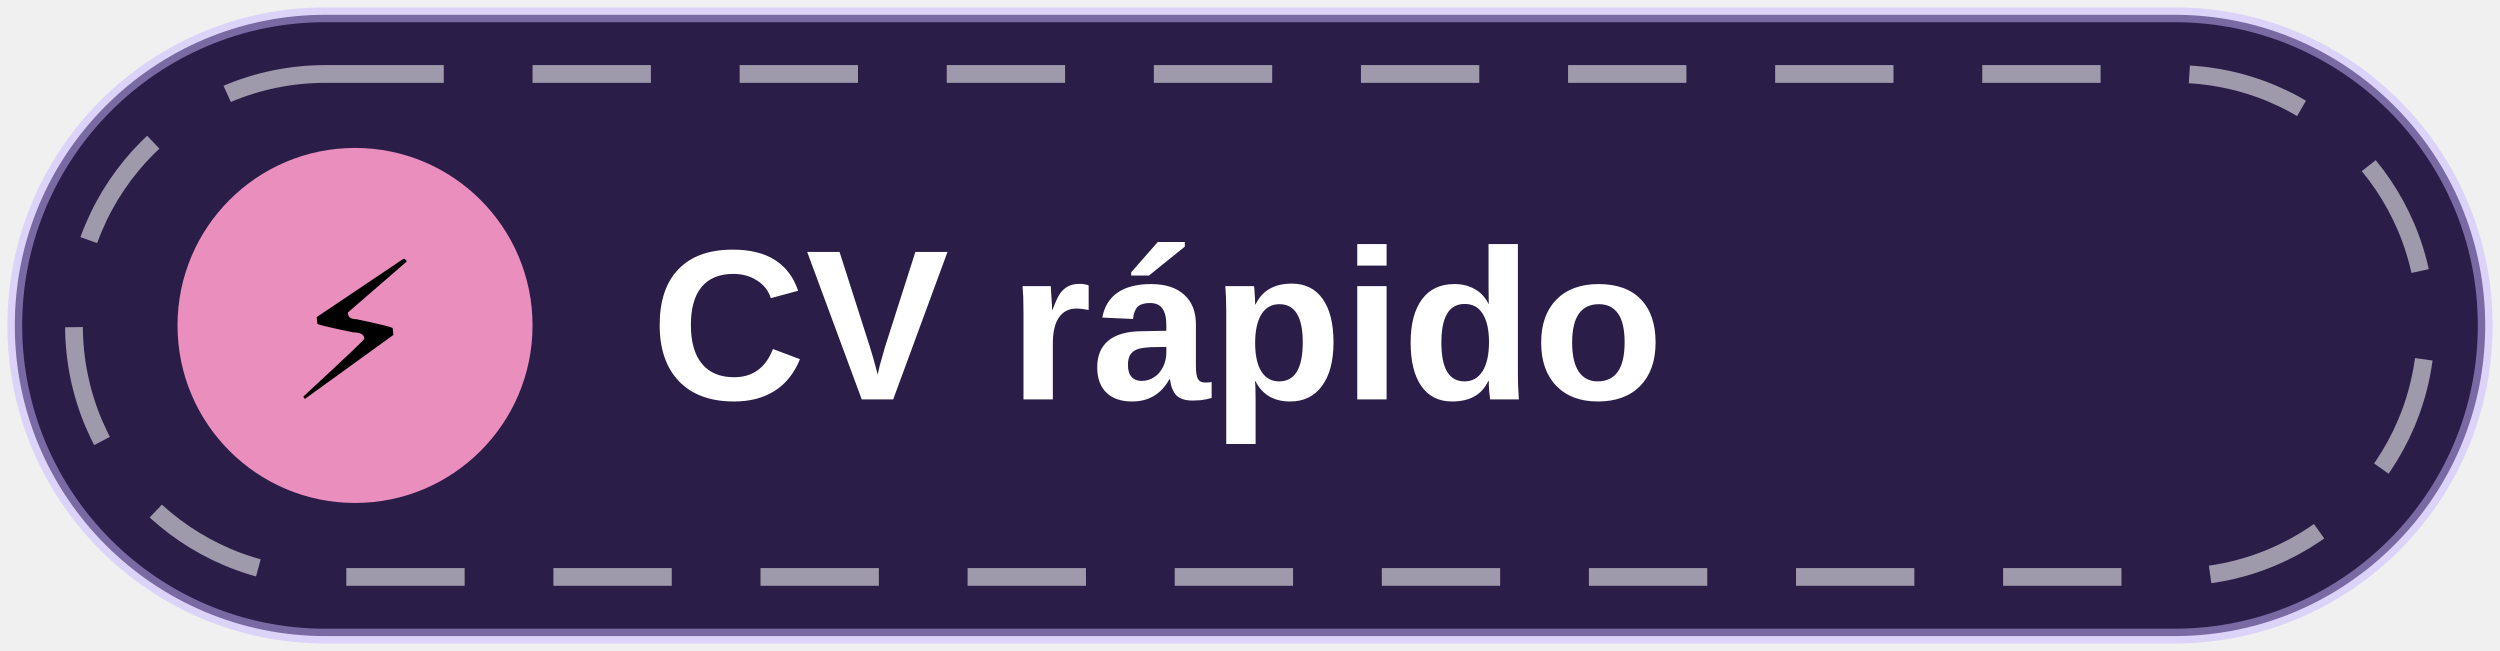
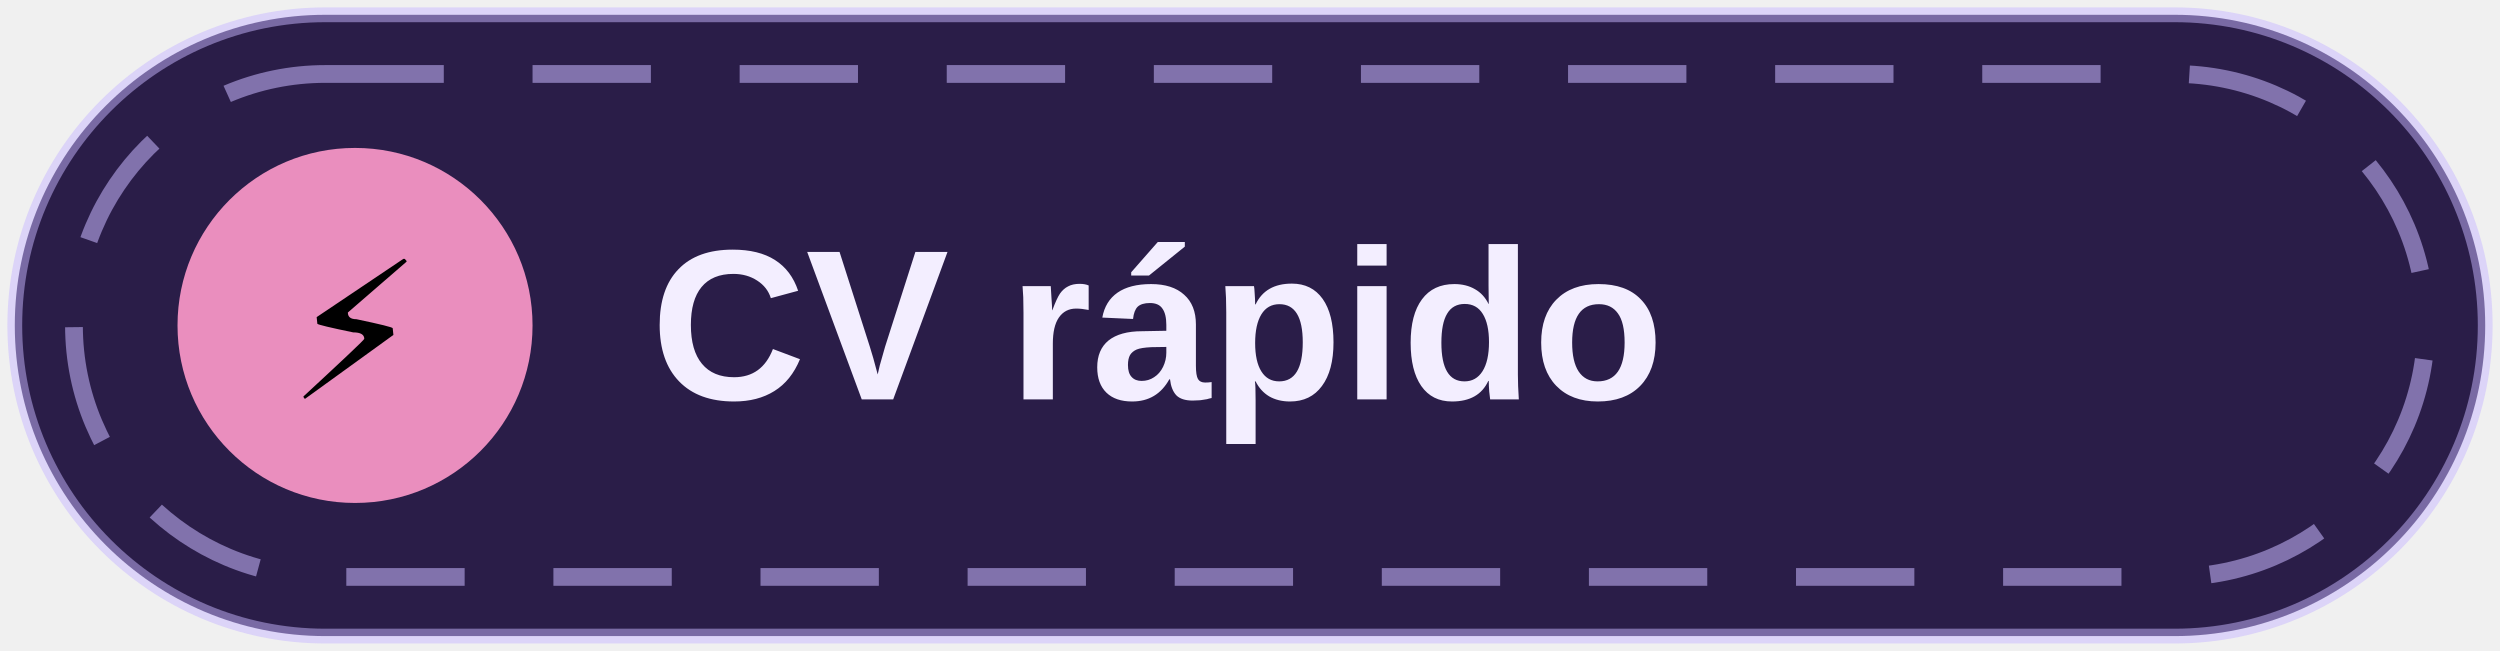
<svg xmlns="http://www.w3.org/2000/svg" viewBox="0 0 169 44" width="169" height="44" role="img" aria-label="CV rápido">
  <style>
-   .stitch{stroke-dasharray:8 6;animation:sew 3s linear infinite}@keyframes sew{to{stroke-dashoffset:-28}}
+   .stitch{stroke-dasharray:8 6}
  .tw{animation:tw 2.2s ease-in-out infinite}@keyframes tw{50%{opacity:.25}}
  .flo{animation:flo 4s ease-in-out infinite}@keyframes flo{50%{transform:translateY(-6px)}}
-   .draw{stroke-dasharray:420;stroke-dashoffset:420;animation:draw 3.2s ease-in-out infinite alternate}@keyframes draw{to{stroke-dashoffset:0}}
+   .draw{}
  .av-eyes{transform-origin:100px 105px;animation:blink 5s infinite}@keyframes blink{0%,94%,100%{transform:scaleY(1)}97%{transform:scaleY(.1)}}
  .av-sparkle{animation:tw 1.6s infinite}
  @media (prefers-reduced-motion:reduce){*{animation:none!important}}</style>
  <defs>
    <linearGradient id="cg" x1="0" x2="1">
      <stop offset="0" stop-color="#B79CFF" />
      <stop offset="1" stop-color="#FF5C9A" />
    </linearGradient>
  </defs>
  <rect x="1" y="1" width="167" height="42" rx="21" fill="#2A1D48" stroke="#C9B8FF" stroke-opacity=".5" />
-   <rect x="5" y="5" width="159" height="34" rx="17" fill="none" stroke="#fff" stroke-opacity=".55" stroke-width="1.2" class="stitch" />
+   <rect x="5" y="5" width="159" height="34" rx="17" fill="none" stroke="#C9B8FF" stroke-opacity=".55" stroke-width="1.2" class="stitch" />
  <circle cx="24" cy="22" r="12" fill="#FF9ACB" fill-opacity="0.9" />
  <text x="24" y="27" text-anchor="middle" font-size="13">⚡</text>
-   <text x="44" y="27" font-family="'Segoe UI',Arial,sans-serif" font-size="14.5" font-weight="700" fill="#fff">CV rápido</text>
+   <text x="44" y="27" font-family="'Segoe UI',Arial,sans-serif" font-size="14.5" font-weight="700" fill="#F3EEFF">CV rápido</text>
</svg>
